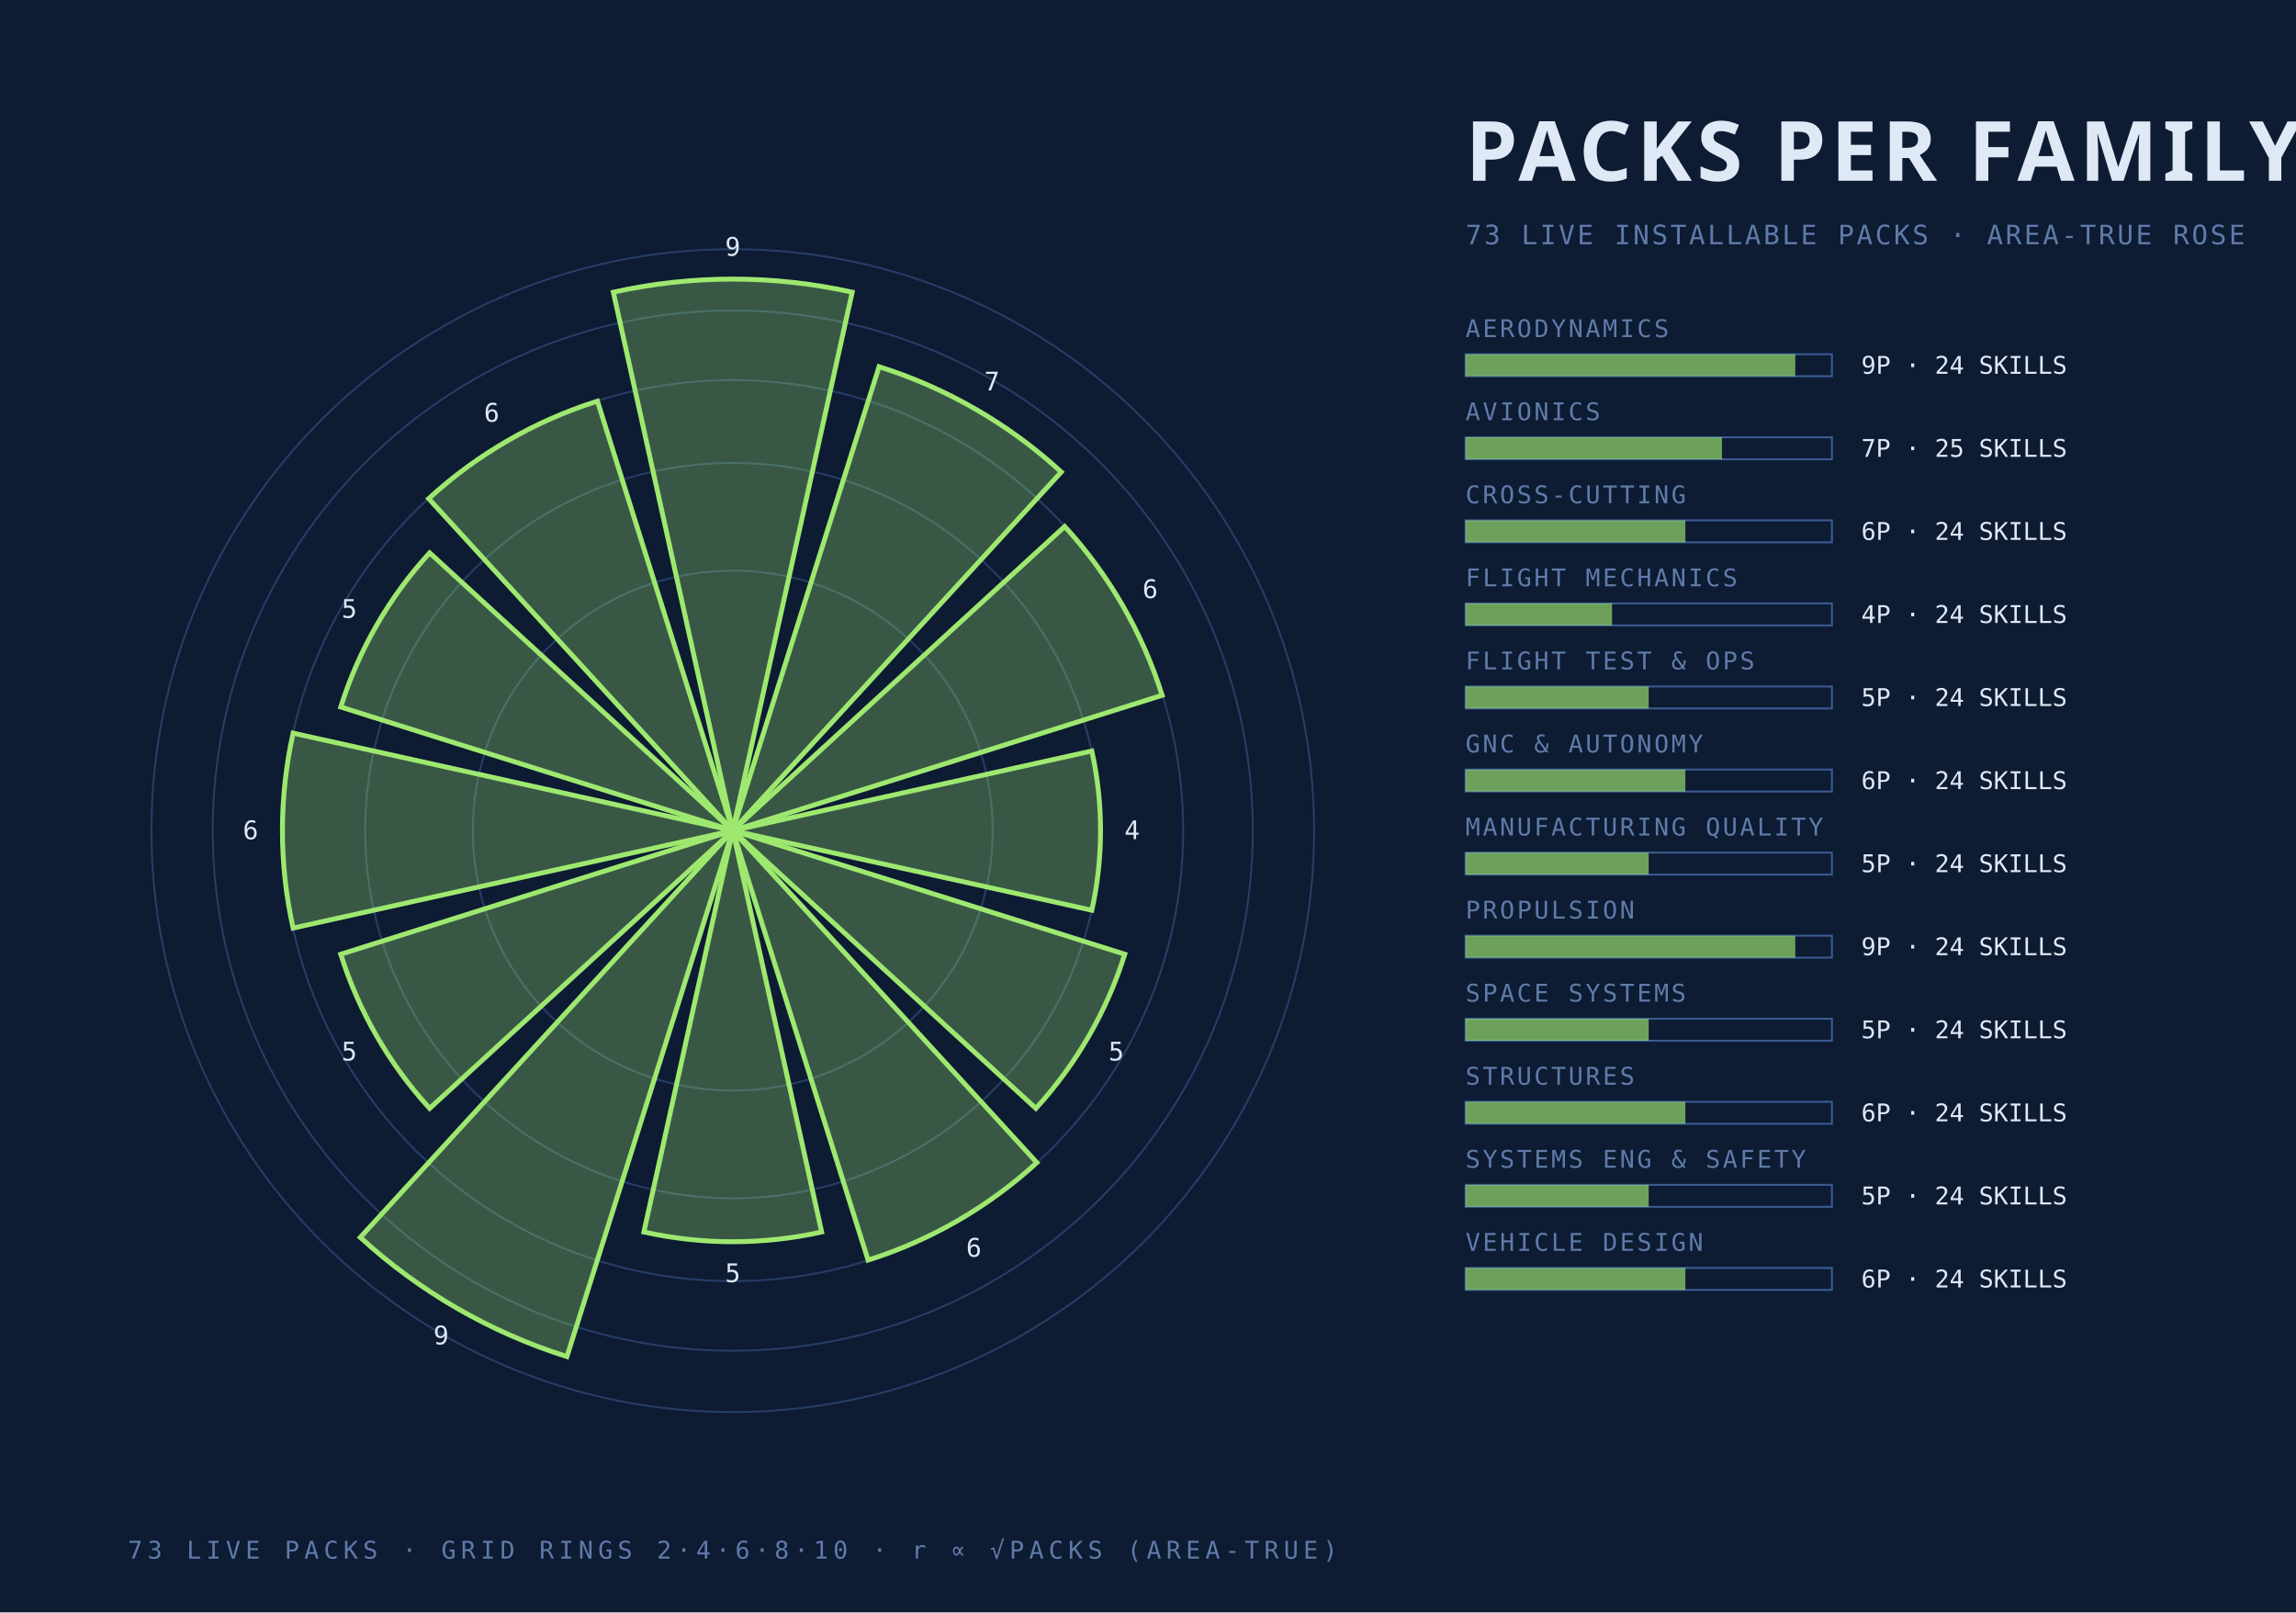
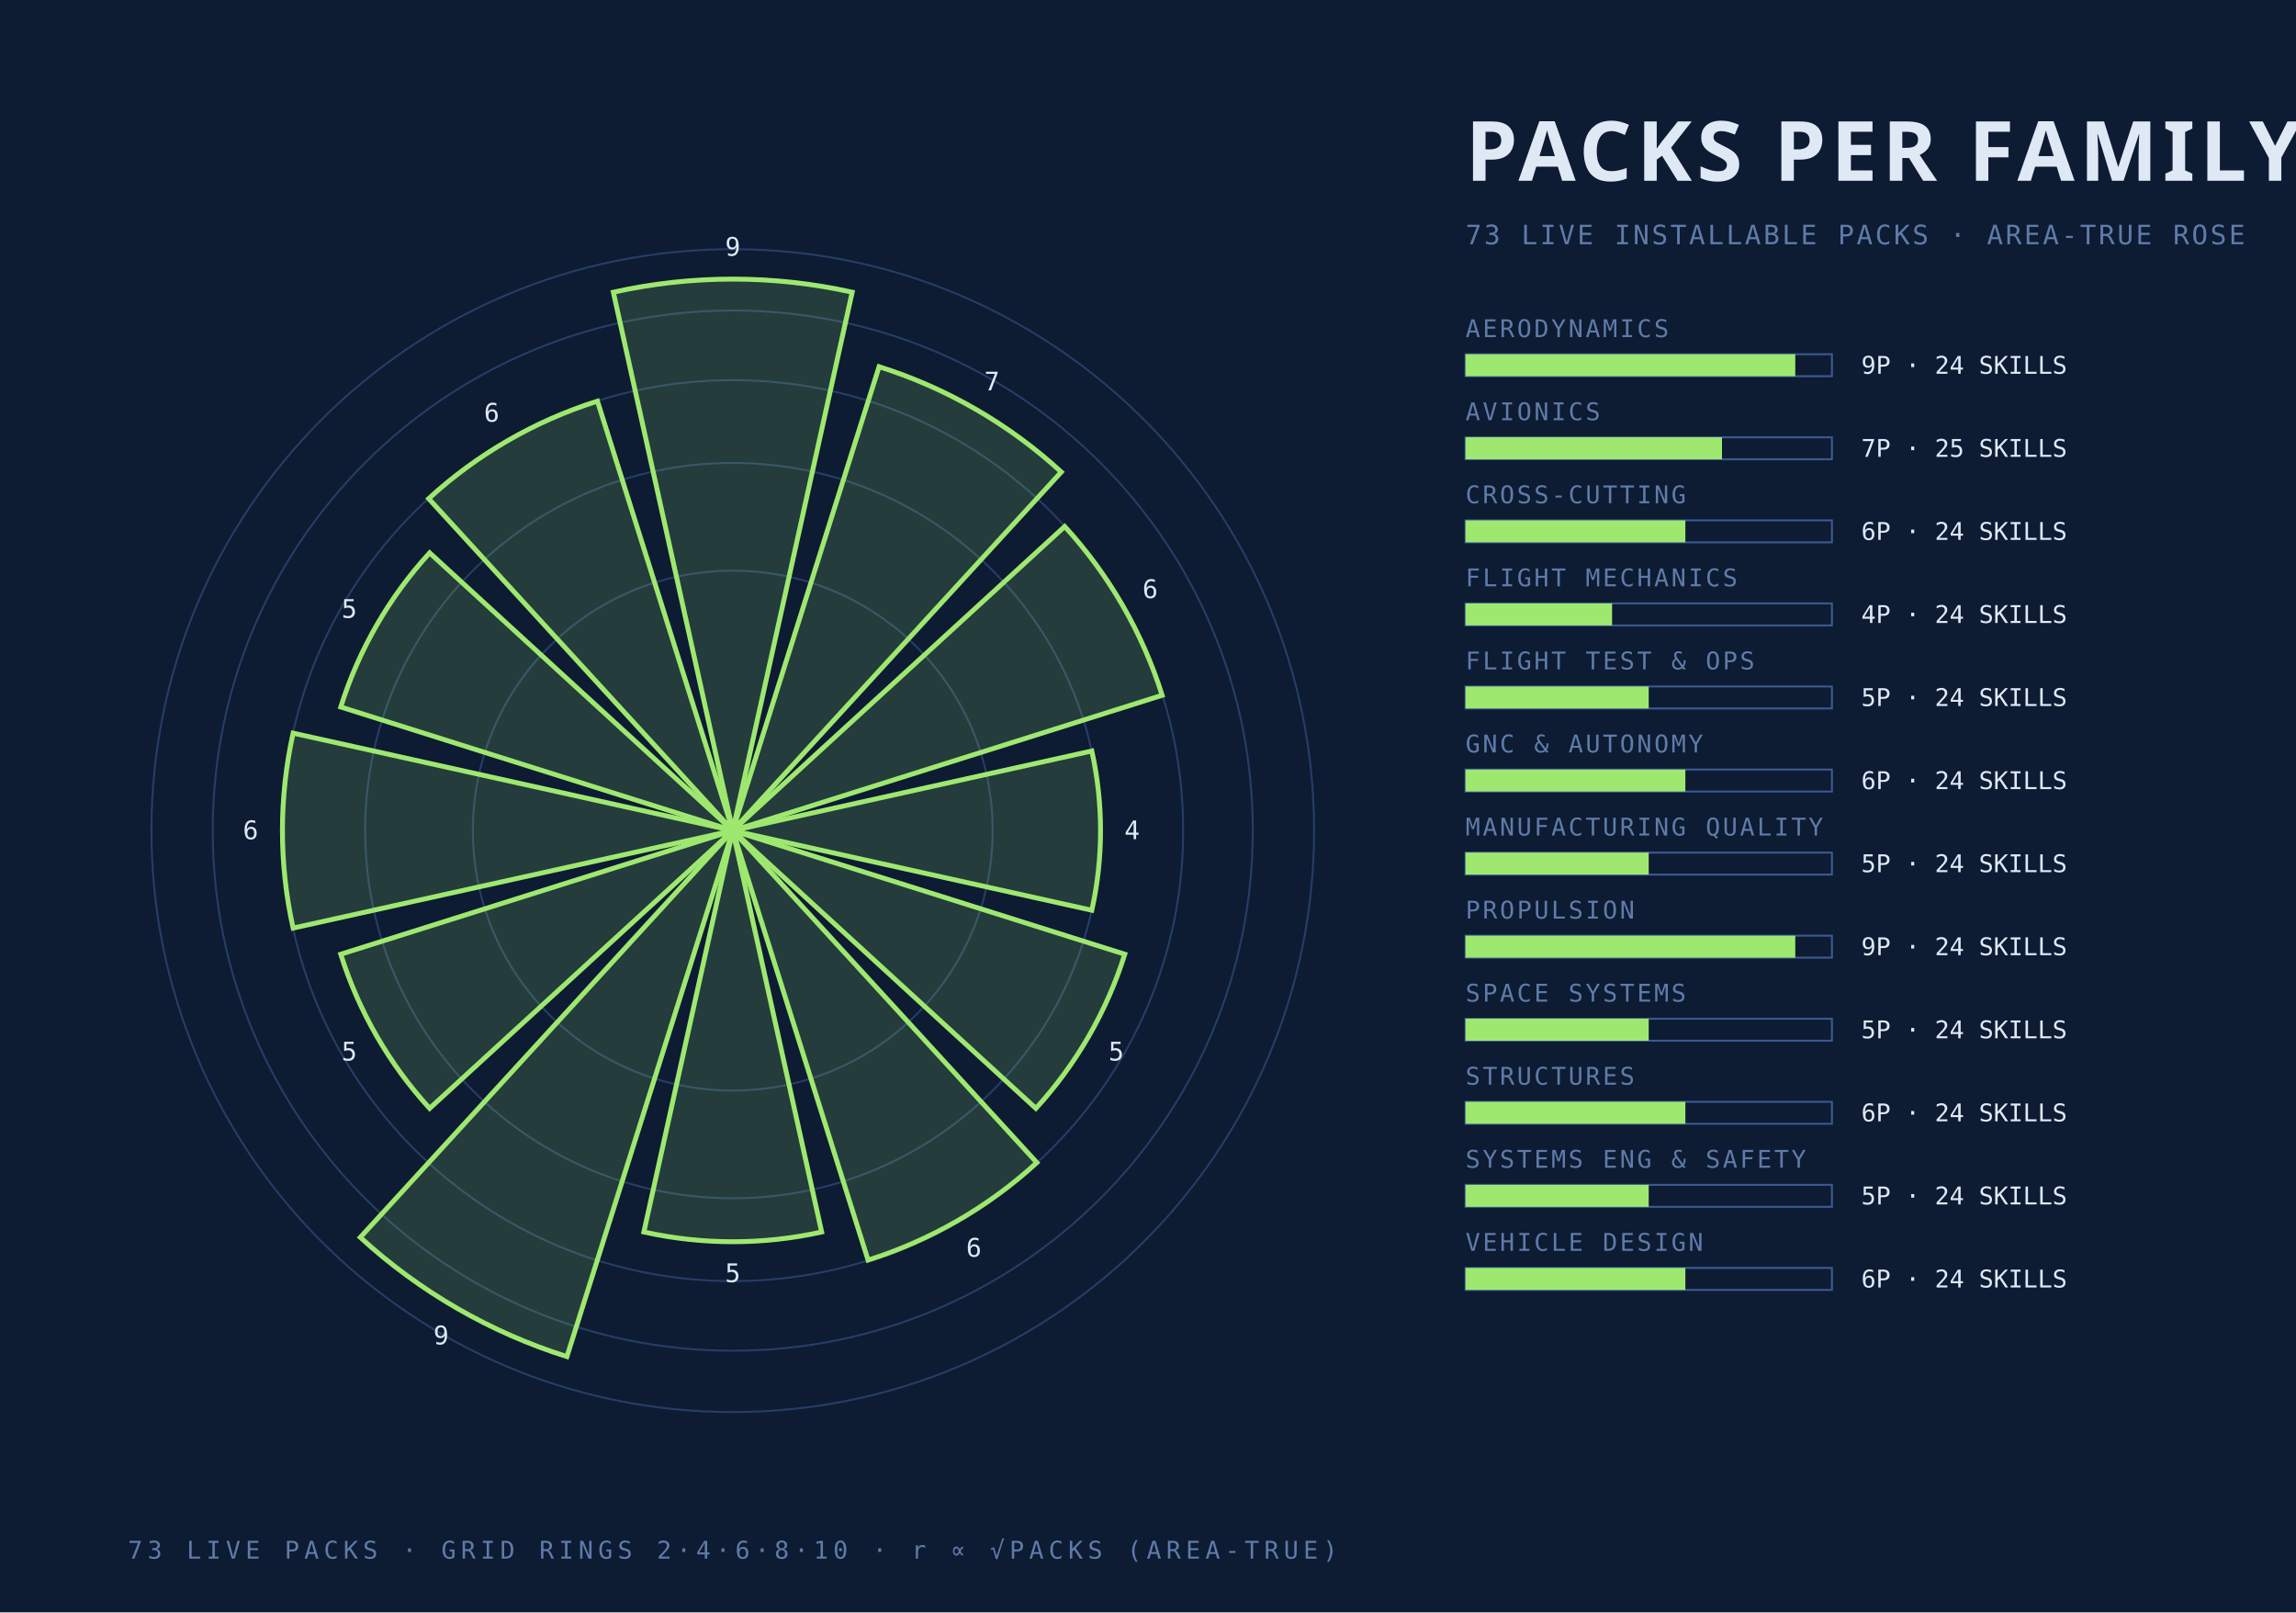
<svg xmlns="http://www.w3.org/2000/svg" width="940" height="660" viewBox="0 0 940 660">
  <style>
    .mono { font-family: "JetBrains Mono", "IBM Plex Mono", "Menlo", monospace; }
    .cond { font-family: "Barlow Condensed", "DIN Condensed", "Arial Narrow", sans-serif; font-weight: 700; text-transform: uppercase; }
+     .serif { font-family: "Instrument Serif", Georgia, serif; font-style: italic; }
  </style>
  <rect width="940" height="660" fill="#0d1b33" />
  <circle cx="300" cy="340" r="106.4" fill="none" stroke="#3a5a8f" stroke-width="0.8" stroke-opacity="0.55" />
  <circle cx="300" cy="340" r="150.5" fill="none" stroke="#3a5a8f" stroke-width="0.8" stroke-opacity="0.55" />
  <circle cx="300" cy="340" r="184.4" fill="none" stroke="#3a5a8f" stroke-width="0.8" stroke-opacity="0.55" />
  <circle cx="300" cy="340" r="212.9" fill="none" stroke="#3a5a8f" stroke-width="0.8" stroke-opacity="0.55" />
  <circle cx="300" cy="340" r="238.0" fill="none" stroke="#3a5a8f" stroke-width="0.8" stroke-opacity="0.55" />
-   <path d="M 300 340 L 251.1 119.6 A 225.8 225.8 0 0 1 348.9 119.6 Z" fill="#9fe870" fill-opacity="0.3" stroke="#9fe870" stroke-width="2" />
+   <path d="M 300 340 L 251.1 119.6 A 225.8 225.8 0 0 1 348.9 119.6 Z" fill="#9fe870" fill-opacity="0.16" stroke="#9fe870" stroke-width="2" />
  <text class="mono" x="300.0" y="104.7" text-anchor="middle" font-size="10.5" fill="#dfe8f5">9</text>
-   <path d="M 300 340 L 359.9 150.1 A 199.1 199.1 0 0 1 434.5 193.2 Z" fill="#9fe870" fill-opacity="0.3" stroke="#9fe870" stroke-width="2" />
+   <path d="M 300 340 L 359.9 150.1 A 199.1 199.1 0 0 1 434.5 193.2 Z" fill="#9fe870" fill-opacity="0.16" stroke="#9fe870" stroke-width="2" />
  <text class="mono" x="406.1" y="159.8" text-anchor="middle" font-size="10.5" fill="#dfe8f5">7</text>
-   <path d="M 300 340 L 435.9 215.5 A 184.4 184.4 0 0 1 475.8 284.6 Z" fill="#9fe870" fill-opacity="0.3" stroke="#9fe870" stroke-width="2" />
+   <path d="M 300 340 L 435.9 215.5 A 184.4 184.4 0 0 1 475.8 284.6 Z" fill="#9fe870" fill-opacity="0.16" stroke="#9fe870" stroke-width="2" />
  <text class="mono" x="470.9" y="244.8" text-anchor="middle" font-size="10.5" fill="#dfe8f5">6</text>
-   <path d="M 300 340 L 447.0 307.4 A 150.5 150.5 0 0 1 447.0 372.6 Z" fill="#9fe870" fill-opacity="0.3" stroke="#9fe870" stroke-width="2" />
+   <path d="M 300 340 L 447.0 307.4 A 150.5 150.5 0 0 1 447.0 372.6 Z" fill="#9fe870" fill-opacity="0.16" stroke="#9fe870" stroke-width="2" />
  <text class="mono" x="463.5" y="343.5" text-anchor="middle" font-size="10.5" fill="#dfe8f5">4</text>
-   <path d="M 300 340 L 460.5 390.6 A 168.3 168.3 0 0 1 424.1 453.7 Z" fill="#9fe870" fill-opacity="0.3" stroke="#9fe870" stroke-width="2" />
+   <path d="M 300 340 L 460.5 390.6 A 168.3 168.3 0 0 1 424.1 453.7 Z" fill="#9fe870" fill-opacity="0.16" stroke="#9fe870" stroke-width="2" />
  <text class="mono" x="457.0" y="434.1" text-anchor="middle" font-size="10.5" fill="#dfe8f5">5</text>
-   <path d="M 300 340 L 424.5 475.9 A 184.4 184.4 0 0 1 355.4 515.8 Z" fill="#9fe870" fill-opacity="0.3" stroke="#9fe870" stroke-width="2" />
+   <path d="M 300 340 L 424.5 475.9 A 184.4 184.4 0 0 1 355.4 515.8 Z" fill="#9fe870" fill-opacity="0.16" stroke="#9fe870" stroke-width="2" />
  <text class="mono" x="398.7" y="514.4" text-anchor="middle" font-size="10.5" fill="#dfe8f5">6</text>
-   <path d="M 300 340 L 336.4 504.3 A 168.3 168.3 0 0 1 263.6 504.3 Z" fill="#9fe870" fill-opacity="0.3" stroke="#9fe870" stroke-width="2" />
+   <path d="M 300 340 L 336.4 504.3 A 168.3 168.3 0 0 1 263.6 504.3 Z" fill="#9fe870" fill-opacity="0.16" stroke="#9fe870" stroke-width="2" />
  <text class="mono" x="300.0" y="524.8" text-anchor="middle" font-size="10.5" fill="#dfe8f5">5</text>
-   <path d="M 300 340 L 232.1 555.3 A 225.8 225.8 0 0 1 147.5 506.5 Z" fill="#9fe870" fill-opacity="0.3" stroke="#9fe870" stroke-width="2" />
+   <path d="M 300 340 L 232.1 555.3 A 225.8 225.8 0 0 1 147.5 506.5 Z" fill="#9fe870" fill-opacity="0.16" stroke="#9fe870" stroke-width="2" />
  <text class="mono" x="180.6" y="550.3" text-anchor="middle" font-size="10.5" fill="#dfe8f5">9</text>
-   <path d="M 300 340 L 175.9 453.7 A 168.3 168.3 0 0 1 139.5 390.6 Z" fill="#9fe870" fill-opacity="0.3" stroke="#9fe870" stroke-width="2" />
+   <path d="M 300 340 L 175.9 453.7 A 168.3 168.3 0 0 1 139.5 390.6 Z" fill="#9fe870" fill-opacity="0.16" stroke="#9fe870" stroke-width="2" />
  <text class="mono" x="143.0" y="434.1" text-anchor="middle" font-size="10.5" fill="#dfe8f5">5</text>
-   <path d="M 300 340 L 120.0 379.9 A 184.4 184.4 0 0 1 120.0 300.1 Z" fill="#9fe870" fill-opacity="0.3" stroke="#9fe870" stroke-width="2" />
+   <path d="M 300 340 L 120.0 379.9 A 184.4 184.4 0 0 1 120.0 300.1 Z" fill="#9fe870" fill-opacity="0.16" stroke="#9fe870" stroke-width="2" />
  <text class="mono" x="102.6" y="343.5" text-anchor="middle" font-size="10.5" fill="#dfe8f5">6</text>
-   <path d="M 300 340 L 139.5 289.4 A 168.3 168.3 0 0 1 175.9 226.3 Z" fill="#9fe870" fill-opacity="0.3" stroke="#9fe870" stroke-width="2" />
+   <path d="M 300 340 L 139.5 289.4 A 168.3 168.3 0 0 1 175.9 226.3 Z" fill="#9fe870" fill-opacity="0.16" stroke="#9fe870" stroke-width="2" />
  <text class="mono" x="143.0" y="252.9" text-anchor="middle" font-size="10.5" fill="#dfe8f5">5</text>
-   <path d="M 300 340 L 175.5 204.1 A 184.4 184.4 0 0 1 244.6 164.2 Z" fill="#9fe870" fill-opacity="0.3" stroke="#9fe870" stroke-width="2" />
+   <path d="M 300 340 L 175.5 204.1 A 184.4 184.4 0 0 1 244.6 164.2 Z" fill="#9fe870" fill-opacity="0.16" stroke="#9fe870" stroke-width="2" />
  <text class="mono" x="201.3" y="172.6" text-anchor="middle" font-size="10.5" fill="#dfe8f5">6</text>
  <text class="cond" x="600.0" y="74.0" text-anchor="start" font-size="34" fill="#dfe8f5" letter-spacing="2">PACKS PER FAMILY</text>
  <text class="mono" x="600.0" y="100.0" text-anchor="start" font-size="11" fill="#5f7ba8" letter-spacing="1">73 LIVE INSTALLABLE PACKS · AREA-TRUE ROSE</text>
  <text class="mono" x="600.0" y="138.0" text-anchor="start" font-size="10" fill="#5f7ba8" letter-spacing="1">AERODYNAMICS</text>
  <rect x="600" y="145" width="150" height="9" fill="none" stroke="#3a5a8f" stroke-width="0.8" />
-   <rect x="600" y="145" width="135.0" height="9" fill="#9fe870" fill-opacity="0.65" />
+   <rect x="600" y="145" width="135.0" height="9" fill="#9fe870" />
  <text class="mono" x="762.0" y="153.0" text-anchor="start" font-size="10" fill="#dfe8f5">9P · 24 SKILLS</text>
  <text class="mono" x="600.0" y="172.0" text-anchor="start" font-size="10" fill="#5f7ba8" letter-spacing="1">AVIONICS</text>
  <rect x="600" y="179" width="150" height="9" fill="none" stroke="#3a5a8f" stroke-width="0.8" />
-   <rect x="600" y="179" width="105.0" height="9" fill="#9fe870" fill-opacity="0.65" />
+   <rect x="600" y="179" width="105.0" height="9" fill="#9fe870" />
  <text class="mono" x="762.0" y="187.0" text-anchor="start" font-size="10" fill="#dfe8f5">7P · 25 SKILLS</text>
  <text class="mono" x="600.0" y="206.0" text-anchor="start" font-size="10" fill="#5f7ba8" letter-spacing="1">CROSS-CUTTING</text>
  <rect x="600" y="213" width="150" height="9" fill="none" stroke="#3a5a8f" stroke-width="0.8" />
-   <rect x="600" y="213" width="90.0" height="9" fill="#9fe870" fill-opacity="0.65" />
+   <rect x="600" y="213" width="90.0" height="9" fill="#9fe870" />
  <text class="mono" x="762.0" y="221.0" text-anchor="start" font-size="10" fill="#dfe8f5">6P · 24 SKILLS</text>
  <text class="mono" x="600.0" y="240.0" text-anchor="start" font-size="10" fill="#5f7ba8" letter-spacing="1">FLIGHT MECHANICS</text>
  <rect x="600" y="247" width="150" height="9" fill="none" stroke="#3a5a8f" stroke-width="0.8" />
-   <rect x="600" y="247" width="60.0" height="9" fill="#9fe870" fill-opacity="0.65" />
+   <rect x="600" y="247" width="60.0" height="9" fill="#9fe870" />
  <text class="mono" x="762.0" y="255.0" text-anchor="start" font-size="10" fill="#dfe8f5">4P · 24 SKILLS</text>
  <text class="mono" x="600.0" y="274.0" text-anchor="start" font-size="10" fill="#5f7ba8" letter-spacing="1">FLIGHT TEST &amp; OPS</text>
  <rect x="600" y="281" width="150" height="9" fill="none" stroke="#3a5a8f" stroke-width="0.8" />
-   <rect x="600" y="281" width="75.0" height="9" fill="#9fe870" fill-opacity="0.65" />
+   <rect x="600" y="281" width="75.0" height="9" fill="#9fe870" />
  <text class="mono" x="762.0" y="289.0" text-anchor="start" font-size="10" fill="#dfe8f5">5P · 24 SKILLS</text>
  <text class="mono" x="600.0" y="308.0" text-anchor="start" font-size="10" fill="#5f7ba8" letter-spacing="1">GNC &amp; AUTONOMY</text>
  <rect x="600" y="315" width="150" height="9" fill="none" stroke="#3a5a8f" stroke-width="0.8" />
-   <rect x="600" y="315" width="90.0" height="9" fill="#9fe870" fill-opacity="0.65" />
+   <rect x="600" y="315" width="90.0" height="9" fill="#9fe870" />
  <text class="mono" x="762.0" y="323.0" text-anchor="start" font-size="10" fill="#dfe8f5">6P · 24 SKILLS</text>
  <text class="mono" x="600.0" y="342.0" text-anchor="start" font-size="10" fill="#5f7ba8" letter-spacing="1">MANUFACTURING QUALITY</text>
  <rect x="600" y="349" width="150" height="9" fill="none" stroke="#3a5a8f" stroke-width="0.8" />
-   <rect x="600" y="349" width="75.0" height="9" fill="#9fe870" fill-opacity="0.65" />
+   <rect x="600" y="349" width="75.0" height="9" fill="#9fe870" />
  <text class="mono" x="762.0" y="357.0" text-anchor="start" font-size="10" fill="#dfe8f5">5P · 24 SKILLS</text>
  <text class="mono" x="600.0" y="376.0" text-anchor="start" font-size="10" fill="#5f7ba8" letter-spacing="1">PROPULSION</text>
  <rect x="600" y="383" width="150" height="9" fill="none" stroke="#3a5a8f" stroke-width="0.8" />
-   <rect x="600" y="383" width="135.0" height="9" fill="#9fe870" fill-opacity="0.65" />
+   <rect x="600" y="383" width="135.0" height="9" fill="#9fe870" />
  <text class="mono" x="762.0" y="391.0" text-anchor="start" font-size="10" fill="#dfe8f5">9P · 24 SKILLS</text>
  <text class="mono" x="600.0" y="410.0" text-anchor="start" font-size="10" fill="#5f7ba8" letter-spacing="1">SPACE SYSTEMS</text>
  <rect x="600" y="417" width="150" height="9" fill="none" stroke="#3a5a8f" stroke-width="0.8" />
-   <rect x="600" y="417" width="75.0" height="9" fill="#9fe870" fill-opacity="0.65" />
+   <rect x="600" y="417" width="75.0" height="9" fill="#9fe870" />
  <text class="mono" x="762.0" y="425.0" text-anchor="start" font-size="10" fill="#dfe8f5">5P · 24 SKILLS</text>
  <text class="mono" x="600.0" y="444.0" text-anchor="start" font-size="10" fill="#5f7ba8" letter-spacing="1">STRUCTURES</text>
  <rect x="600" y="451" width="150" height="9" fill="none" stroke="#3a5a8f" stroke-width="0.8" />
-   <rect x="600" y="451" width="90.0" height="9" fill="#9fe870" fill-opacity="0.65" />
+   <rect x="600" y="451" width="90.0" height="9" fill="#9fe870" />
  <text class="mono" x="762.0" y="459.0" text-anchor="start" font-size="10" fill="#dfe8f5">6P · 24 SKILLS</text>
  <text class="mono" x="600.0" y="478.0" text-anchor="start" font-size="10" fill="#5f7ba8" letter-spacing="1">SYSTEMS ENG &amp; SAFETY</text>
  <rect x="600" y="485" width="150" height="9" fill="none" stroke="#3a5a8f" stroke-width="0.8" />
-   <rect x="600" y="485" width="75.0" height="9" fill="#9fe870" fill-opacity="0.65" />
+   <rect x="600" y="485" width="75.0" height="9" fill="#9fe870" />
  <text class="mono" x="762.0" y="493.0" text-anchor="start" font-size="10" fill="#dfe8f5">5P · 24 SKILLS</text>
  <text class="mono" x="600.0" y="512.0" text-anchor="start" font-size="10" fill="#5f7ba8" letter-spacing="1">VEHICLE DESIGN</text>
  <rect x="600" y="519" width="150" height="9" fill="none" stroke="#3a5a8f" stroke-width="0.8" />
-   <rect x="600" y="519" width="90.0" height="9" fill="#9fe870" fill-opacity="0.65" />
+   <rect x="600" y="519" width="90.0" height="9" fill="#9fe870" />
  <text class="mono" x="762.0" y="527.0" text-anchor="start" font-size="10" fill="#dfe8f5">6P · 24 SKILLS</text>
  <text class="mono" x="300.0" y="638.0" text-anchor="middle" font-size="10" fill="#5f7ba8" letter-spacing="2">73 LIVE PACKS · GRID RINGS 2·4·6·8·10 · r ∝ √PACKS (AREA-TRUE)</text>
</svg>
